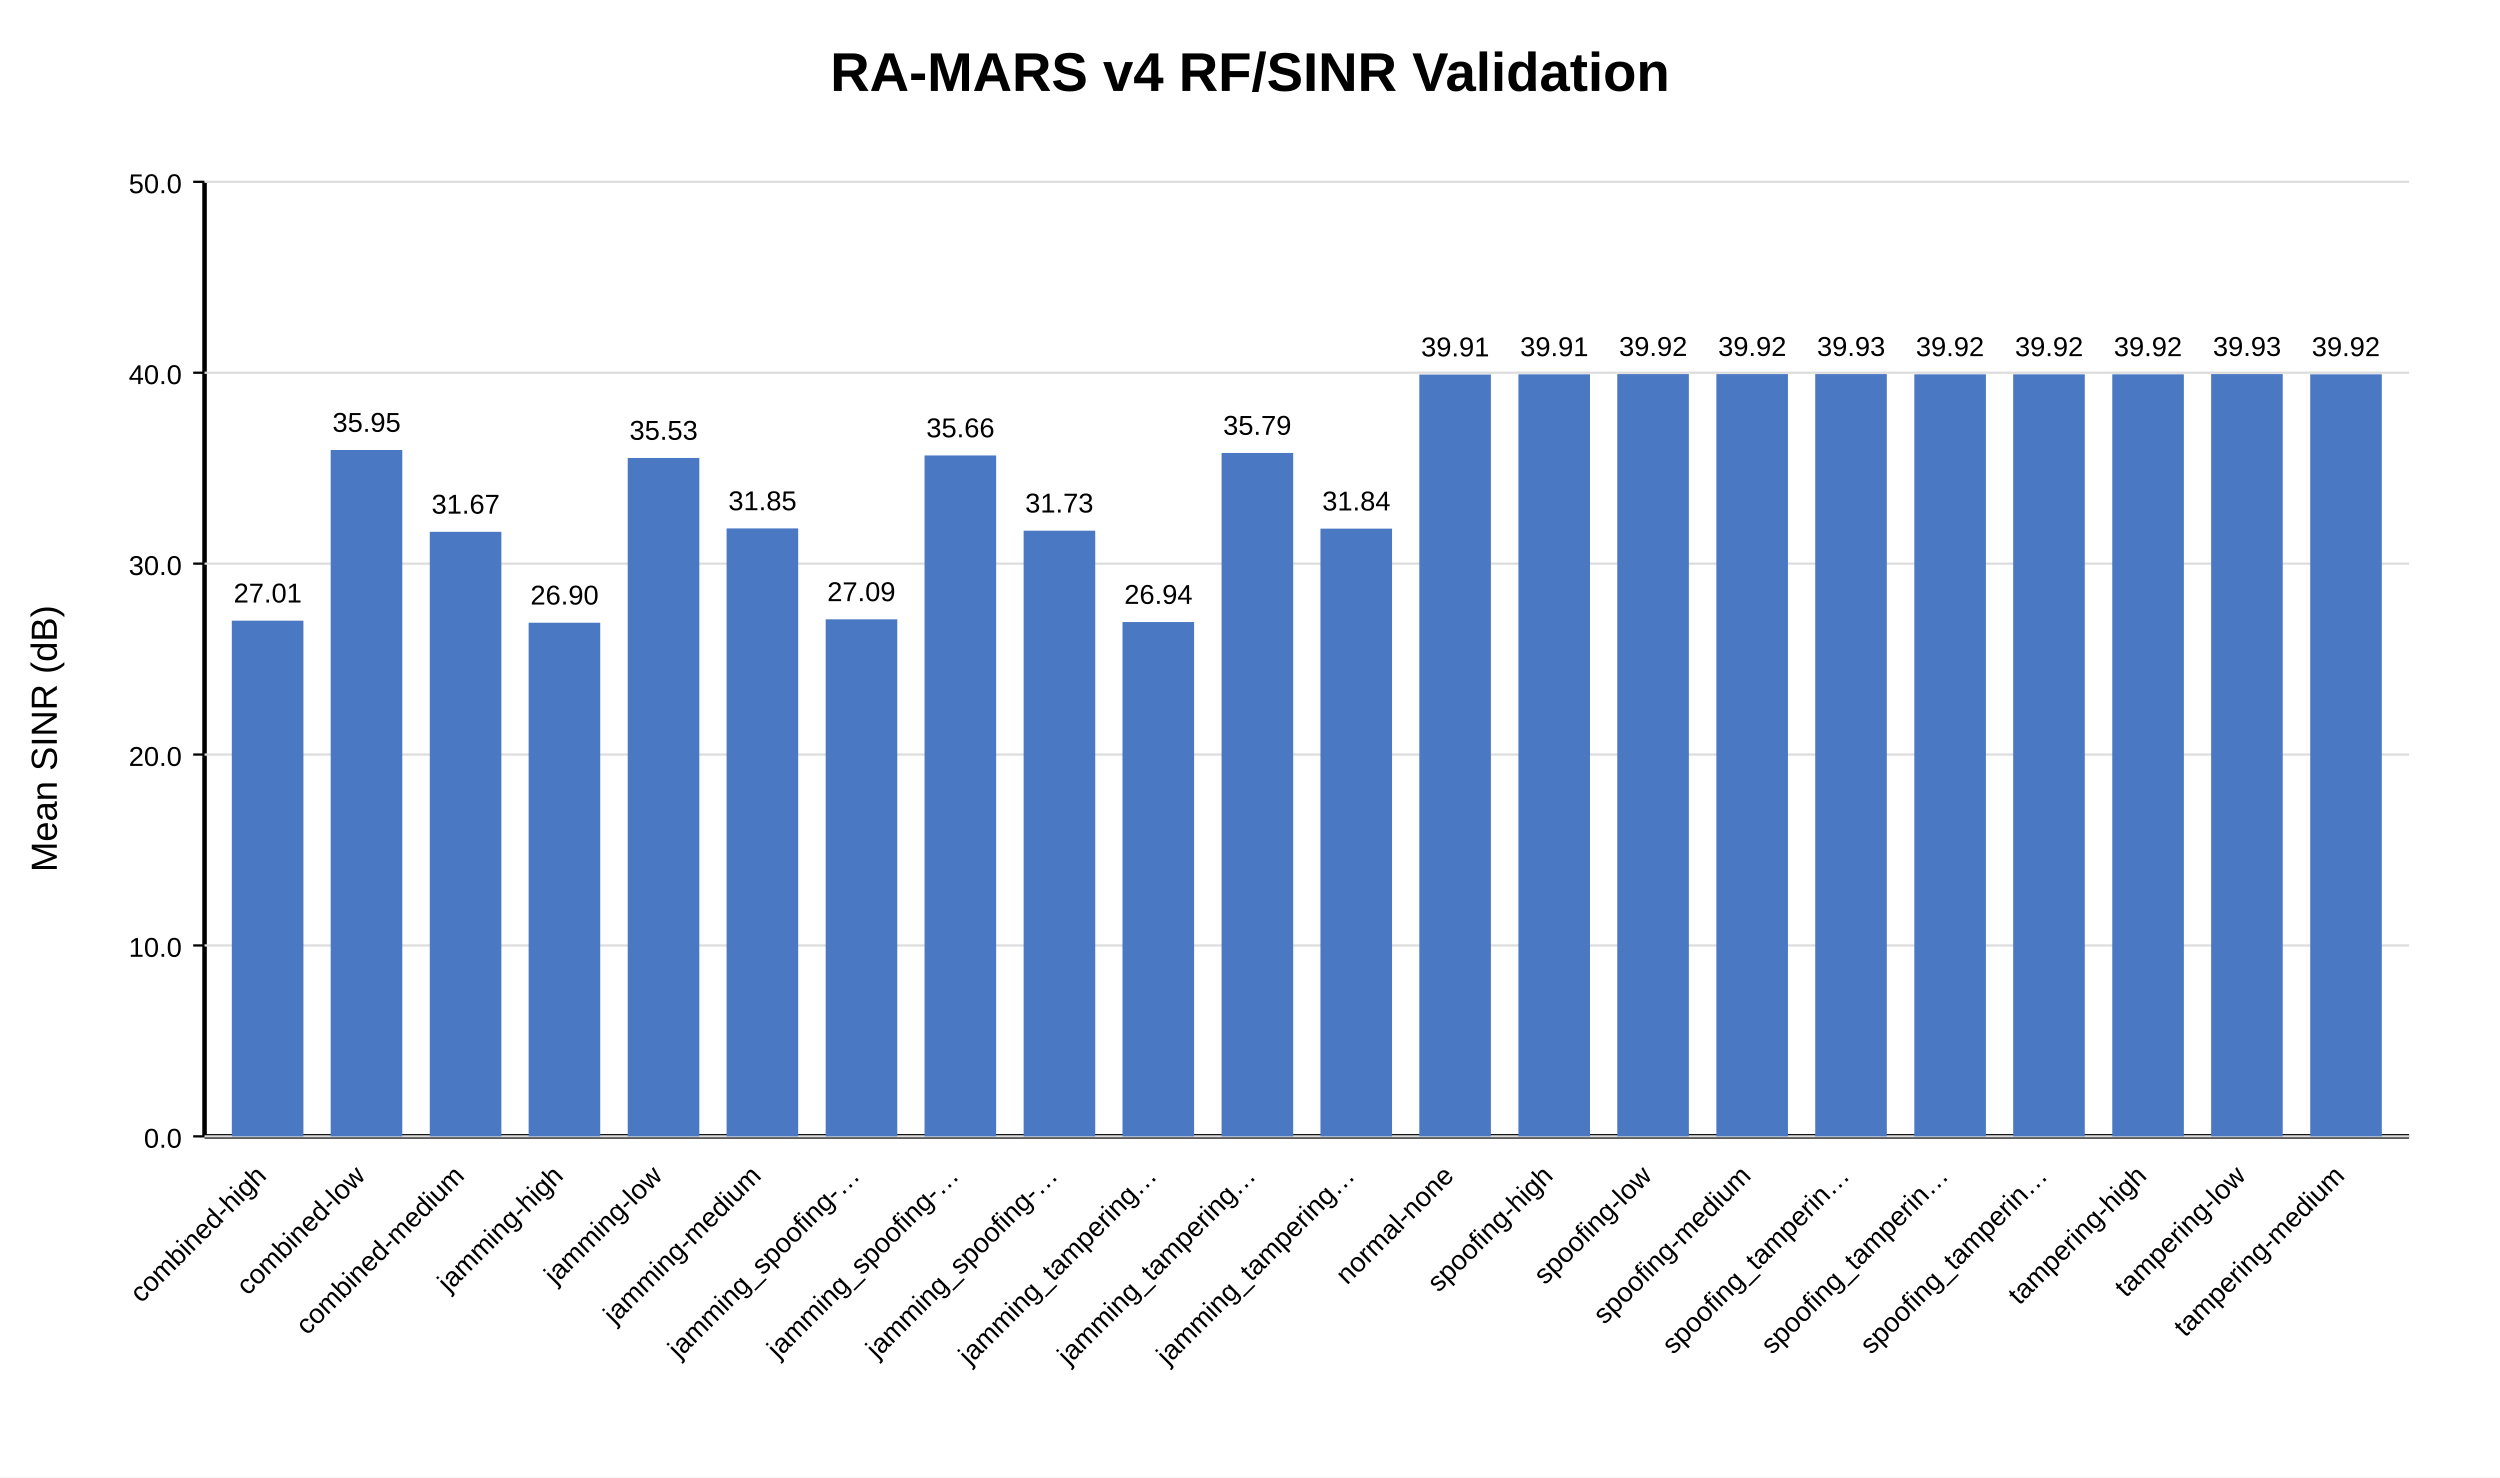
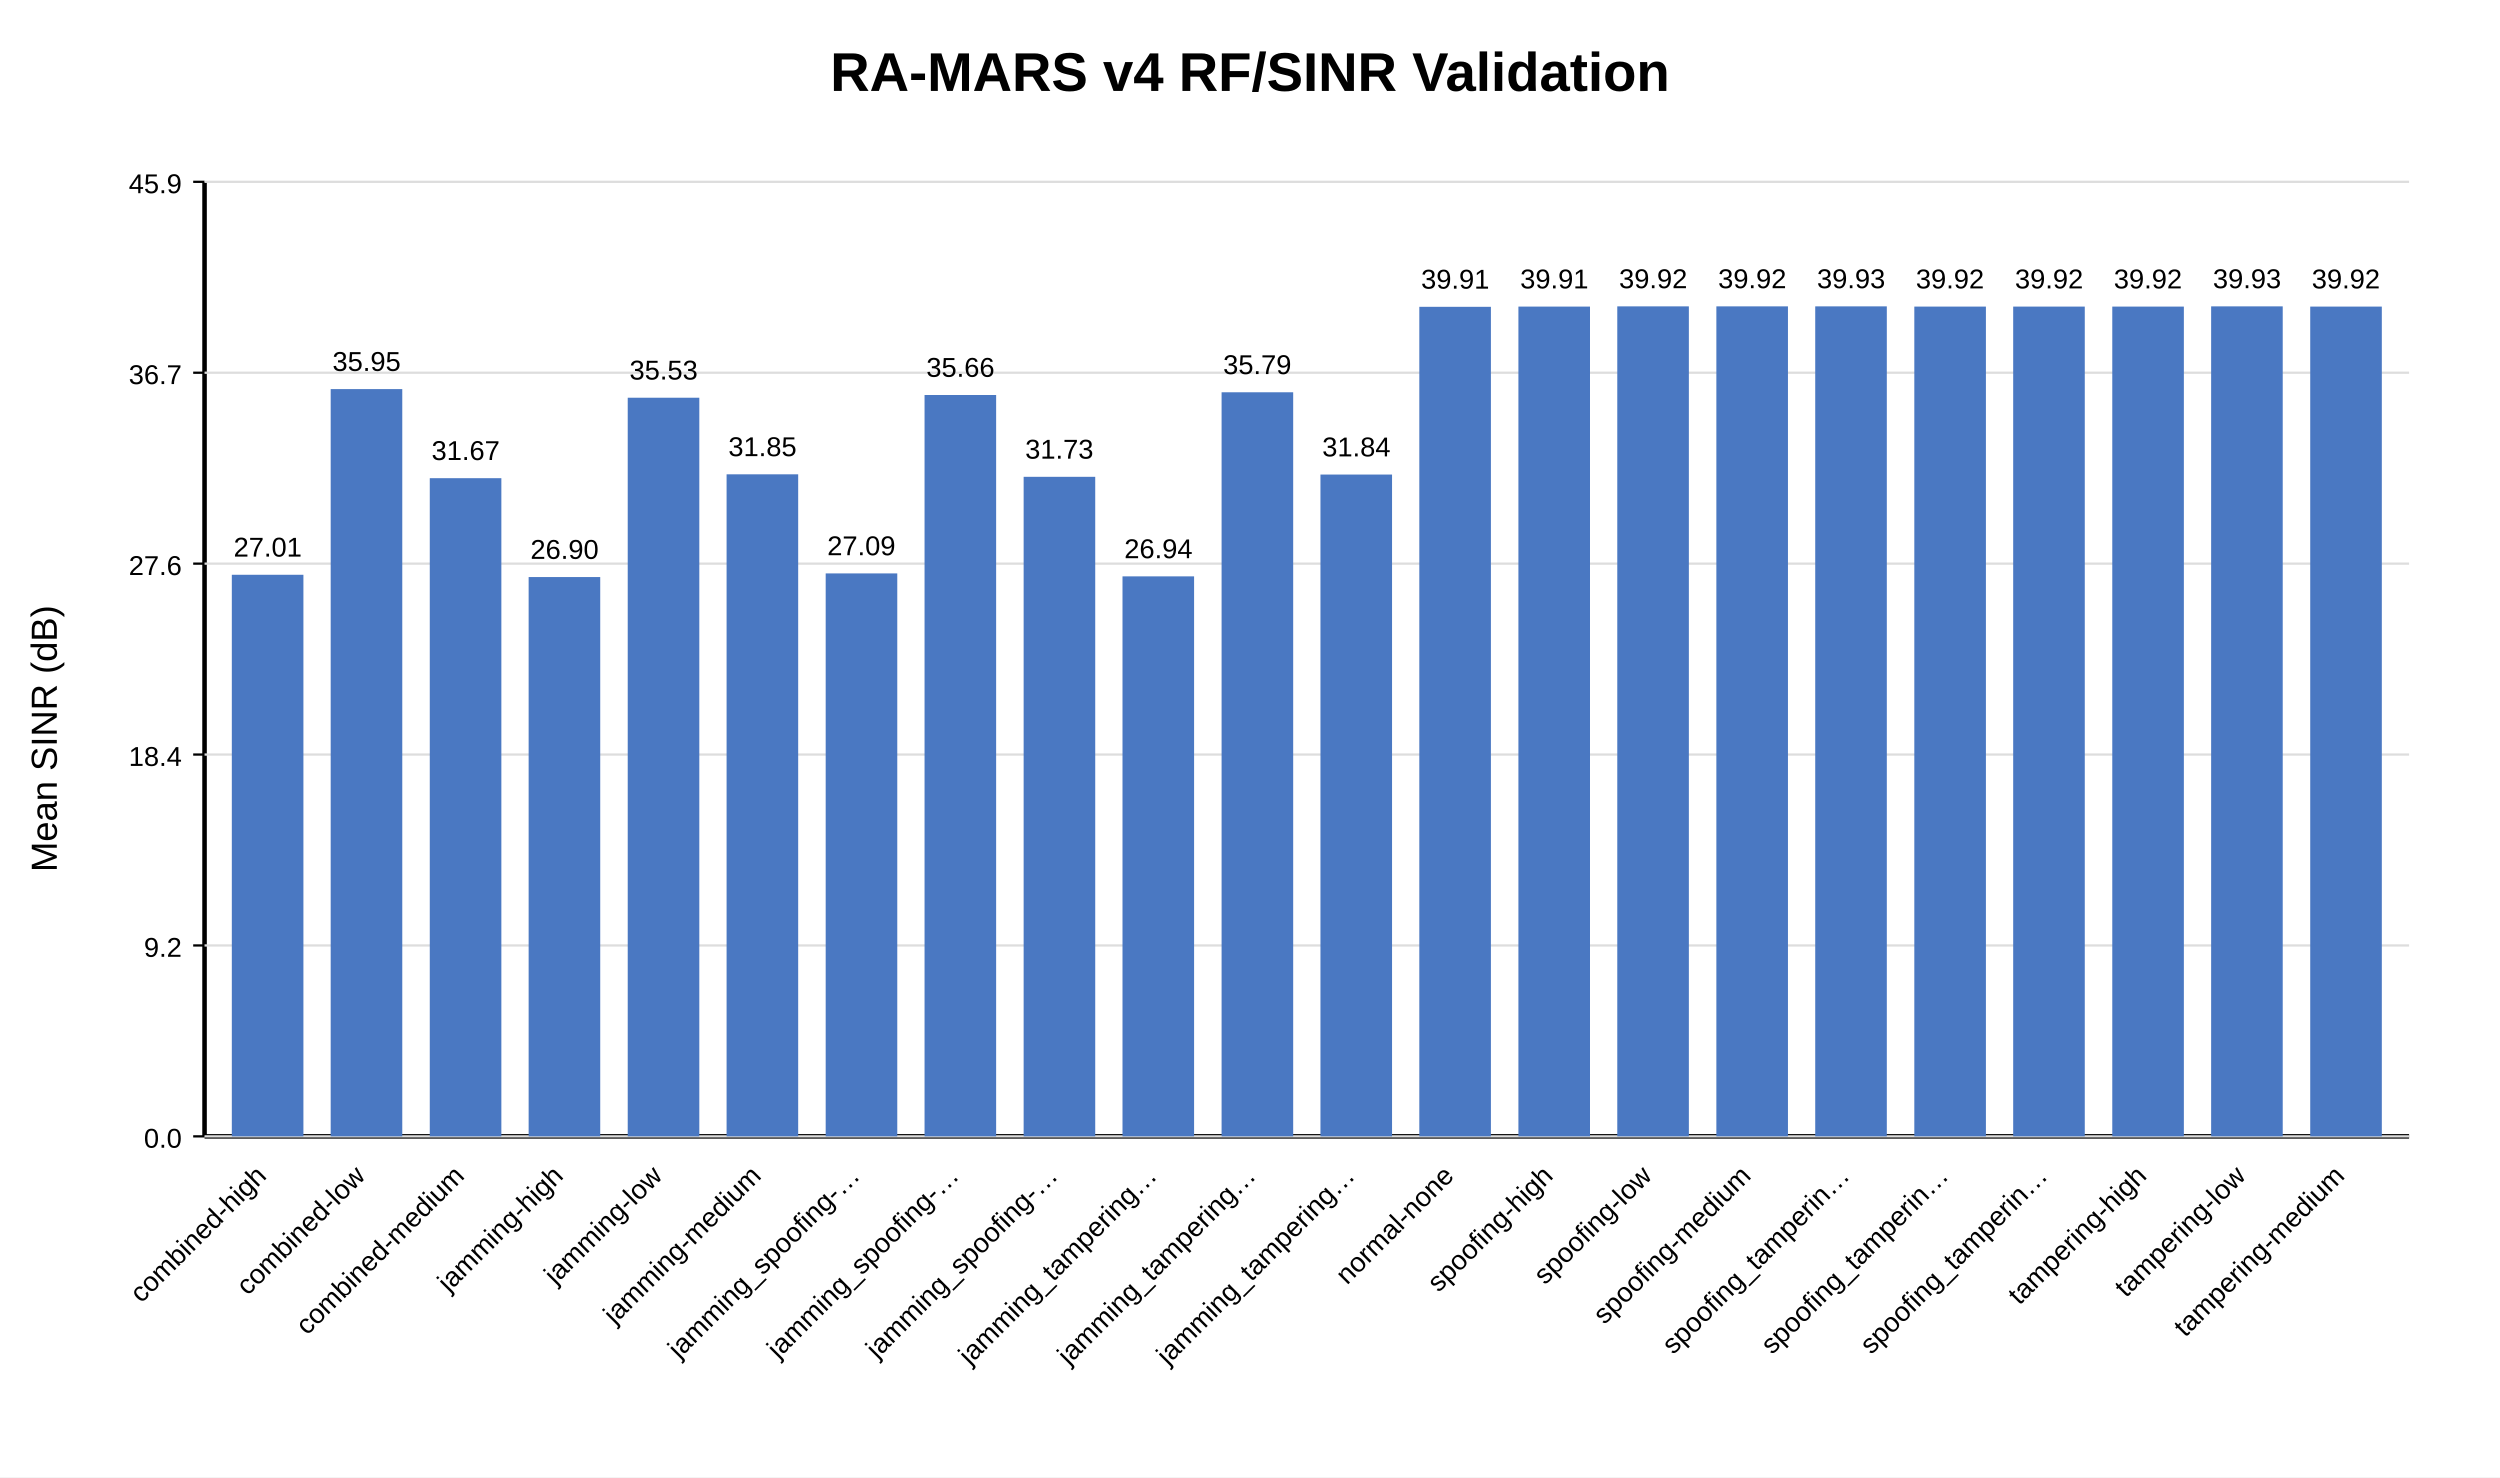
<svg xmlns="http://www.w3.org/2000/svg" width="1100" height="650" viewBox="0 0 1100 650">
  <rect width="100%" height="100%" fill="white" />
  <text x="550.0" y="40" text-anchor="middle" font-family="Arial" font-size="24" font-weight="bold">RA-MARS v4 RF/SINR Validation</text>
  <line x1="90" y1="80" x2="90" y2="500" stroke="black" stroke-width="2" />
  <line x1="90" y1="500" x2="1060" y2="500" stroke="black" stroke-width="2" />
  <text x="25" y="325.0" transform="rotate(-90 25,325.0)" text-anchor="middle" font-family="Arial" font-size="16">Mean SINR (dB)</text>
  <line x1="85" y1="500.0" x2="90" y2="500.0" stroke="black" />
  <text x="80" y="505.0" text-anchor="end" font-family="Arial" font-size="12">0.0</text>
  <line x1="90" y1="500.0" x2="1060" y2="500.0" stroke="#ddd" />
  <line x1="85" y1="416.0" x2="90" y2="416.0" stroke="black" />
-   <text x="80" y="421.0" text-anchor="end" font-family="Arial" font-size="12">10.0</text>
+   <text x="80" y="421.0" text-anchor="end" font-family="Arial" font-size="12">9.2</text>
  <line x1="90" y1="416.0" x2="1060" y2="416.0" stroke="#ddd" />
  <line x1="85" y1="332.0" x2="90" y2="332.0" stroke="black" />
-   <text x="80" y="337.0" text-anchor="end" font-family="Arial" font-size="12">20.0</text>
+   <text x="80" y="337.0" text-anchor="end" font-family="Arial" font-size="12">18.4</text>
  <line x1="90" y1="332.0" x2="1060" y2="332.0" stroke="#ddd" />
  <line x1="85" y1="248.0" x2="90" y2="248.0" stroke="black" />
-   <text x="80" y="253.0" text-anchor="end" font-family="Arial" font-size="12">30.0</text>
+   <text x="80" y="253.0" text-anchor="end" font-family="Arial" font-size="12">27.6</text>
  <line x1="90" y1="248.0" x2="1060" y2="248.0" stroke="#ddd" />
  <line x1="85" y1="164.0" x2="90" y2="164.0" stroke="black" />
-   <text x="80" y="169.0" text-anchor="end" font-family="Arial" font-size="12">40.0</text>
+   <text x="80" y="169.0" text-anchor="end" font-family="Arial" font-size="12">36.7</text>
  <line x1="90" y1="164.0" x2="1060" y2="164.0" stroke="#ddd" />
  <line x1="85" y1="80.0" x2="90" y2="80.0" stroke="black" />
-   <text x="80" y="85.0" text-anchor="end" font-family="Arial" font-size="12">50.0</text>
+   <text x="80" y="85.0" text-anchor="end" font-family="Arial" font-size="12">45.9</text>
  <line x1="90" y1="80.0" x2="1060" y2="80.0" stroke="#ddd" />
-   <rect x="102.0" y="273.1" width="31.5" height="226.9" fill="#4a78c2" />
-   <text x="117.8" y="265.1" text-anchor="middle" font-family="Arial" font-size="12">27.01</text>
+   <rect x="102.0" y="252.9" width="31.5" height="247.1" fill="#4a78c2" />
+   <text x="117.8" y="244.9" text-anchor="middle" font-family="Arial" font-size="12">27.01</text>
  <text x="117.8" y="518" text-anchor="end" transform="rotate(-45 117.8,518)" font-family="Arial" font-size="12">combined-high</text>
-   <rect x="145.5" y="198.0" width="31.5" height="302.0" fill="#4a78c2" />
-   <text x="161.3" y="190.0" text-anchor="middle" font-family="Arial" font-size="12">35.95</text>
+   <rect x="145.5" y="171.2" width="31.5" height="328.8" fill="#4a78c2" />
+   <text x="161.3" y="163.2" text-anchor="middle" font-family="Arial" font-size="12">35.95</text>
  <text x="161.3" y="518" text-anchor="end" transform="rotate(-45 161.3,518)" font-family="Arial" font-size="12">combined-low</text>
-   <rect x="189.1" y="234.0" width="31.5" height="266.0" fill="#4a78c2" />
-   <text x="204.9" y="226.0" text-anchor="middle" font-family="Arial" font-size="12">31.67</text>
+   <rect x="189.1" y="210.4" width="31.5" height="289.6" fill="#4a78c2" />
+   <text x="204.9" y="202.4" text-anchor="middle" font-family="Arial" font-size="12">31.67</text>
  <text x="204.9" y="518" text-anchor="end" transform="rotate(-45 204.9,518)" font-family="Arial" font-size="12">combined-medium</text>
-   <rect x="232.6" y="274.0" width="31.5" height="226.0" fill="#4a78c2" />
-   <text x="248.4" y="266.0" text-anchor="middle" font-family="Arial" font-size="12">26.90</text>
+   <rect x="232.6" y="253.9" width="31.5" height="246.1" fill="#4a78c2" />
+   <text x="248.4" y="245.9" text-anchor="middle" font-family="Arial" font-size="12">26.90</text>
  <text x="248.4" y="518" text-anchor="end" transform="rotate(-45 248.4,518)" font-family="Arial" font-size="12">jamming-high</text>
-   <rect x="276.2" y="201.5" width="31.5" height="298.5" fill="#4a78c2" />
-   <text x="292.0" y="193.5" text-anchor="middle" font-family="Arial" font-size="12">35.53</text>
+   <rect x="276.2" y="175.0" width="31.5" height="325.0" fill="#4a78c2" />
+   <text x="292.0" y="167.0" text-anchor="middle" font-family="Arial" font-size="12">35.53</text>
  <text x="292.0" y="518" text-anchor="end" transform="rotate(-45 292.0,518)" font-family="Arial" font-size="12">jamming-low</text>
-   <rect x="319.7" y="232.5" width="31.5" height="267.5" fill="#4a78c2" />
-   <text x="335.5" y="224.5" text-anchor="middle" font-family="Arial" font-size="12">31.85</text>
+   <rect x="319.7" y="208.7" width="31.5" height="291.3" fill="#4a78c2" />
+   <text x="335.5" y="200.7" text-anchor="middle" font-family="Arial" font-size="12">31.85</text>
  <text x="335.5" y="518" text-anchor="end" transform="rotate(-45 335.5,518)" font-family="Arial" font-size="12">jamming-medium</text>
-   <rect x="363.3" y="272.5" width="31.5" height="227.5" fill="#4a78c2" />
-   <text x="379.0" y="264.5" text-anchor="middle" font-family="Arial" font-size="12">27.09</text>
+   <rect x="363.3" y="252.3" width="31.5" height="247.7" fill="#4a78c2" />
+   <text x="379.0" y="244.3" text-anchor="middle" font-family="Arial" font-size="12">27.09</text>
  <text x="379.0" y="518" text-anchor="end" transform="rotate(-45 379.0,518)" font-family="Arial" font-size="12">jamming_spoofing-…</text>
-   <rect x="406.8" y="200.4" width="31.5" height="299.6" fill="#4a78c2" />
-   <text x="422.6" y="192.4" text-anchor="middle" font-family="Arial" font-size="12">35.66</text>
+   <rect x="406.8" y="173.8" width="31.5" height="326.2" fill="#4a78c2" />
+   <text x="422.6" y="165.8" text-anchor="middle" font-family="Arial" font-size="12">35.66</text>
  <text x="422.6" y="518" text-anchor="end" transform="rotate(-45 422.6,518)" font-family="Arial" font-size="12">jamming_spoofing-…</text>
-   <rect x="450.4" y="233.5" width="31.5" height="266.5" fill="#4a78c2" />
-   <text x="466.1" y="225.5" text-anchor="middle" font-family="Arial" font-size="12">31.73</text>
+   <rect x="450.4" y="209.8" width="31.5" height="290.2" fill="#4a78c2" />
+   <text x="466.1" y="201.8" text-anchor="middle" font-family="Arial" font-size="12">31.73</text>
  <text x="466.1" y="518" text-anchor="end" transform="rotate(-45 466.1,518)" font-family="Arial" font-size="12">jamming_spoofing-…</text>
-   <rect x="493.9" y="273.7" width="31.5" height="226.3" fill="#4a78c2" />
-   <text x="509.7" y="265.7" text-anchor="middle" font-family="Arial" font-size="12">26.94</text>
+   <rect x="493.9" y="253.6" width="31.5" height="246.4" fill="#4a78c2" />
+   <text x="509.7" y="245.6" text-anchor="middle" font-family="Arial" font-size="12">26.94</text>
  <text x="509.7" y="518" text-anchor="end" transform="rotate(-45 509.7,518)" font-family="Arial" font-size="12">jamming_tampering…</text>
-   <rect x="537.5" y="199.3" width="31.5" height="300.7" fill="#4a78c2" />
-   <text x="553.2" y="191.3" text-anchor="middle" font-family="Arial" font-size="12">35.79</text>
+   <rect x="537.5" y="172.6" width="31.5" height="327.4" fill="#4a78c2" />
+   <text x="553.2" y="164.6" text-anchor="middle" font-family="Arial" font-size="12">35.79</text>
  <text x="553.2" y="518" text-anchor="end" transform="rotate(-45 553.2,518)" font-family="Arial" font-size="12">jamming_tampering…</text>
-   <rect x="581.0" y="232.6" width="31.5" height="267.4" fill="#4a78c2" />
-   <text x="596.8" y="224.6" text-anchor="middle" font-family="Arial" font-size="12">31.84</text>
+   <rect x="581.0" y="208.8" width="31.5" height="291.2" fill="#4a78c2" />
+   <text x="596.8" y="200.8" text-anchor="middle" font-family="Arial" font-size="12">31.84</text>
  <text x="596.8" y="518" text-anchor="end" transform="rotate(-45 596.8,518)" font-family="Arial" font-size="12">jamming_tampering…</text>
-   <rect x="624.5" y="164.8" width="31.5" height="335.2" fill="#4a78c2" />
-   <text x="640.3" y="156.8" text-anchor="middle" font-family="Arial" font-size="12">39.91</text>
+   <rect x="624.5" y="135.0" width="31.5" height="365.0" fill="#4a78c2" />
+   <text x="640.3" y="127.0" text-anchor="middle" font-family="Arial" font-size="12">39.91</text>
  <text x="640.3" y="518" text-anchor="end" transform="rotate(-45 640.3,518)" font-family="Arial" font-size="12">normal-none</text>
-   <rect x="668.1" y="164.7" width="31.5" height="335.3" fill="#4a78c2" />
-   <text x="683.9" y="156.7" text-anchor="middle" font-family="Arial" font-size="12">39.91</text>
+   <rect x="668.1" y="134.9" width="31.5" height="365.1" fill="#4a78c2" />
+   <text x="683.9" y="126.9" text-anchor="middle" font-family="Arial" font-size="12">39.91</text>
  <text x="683.9" y="518" text-anchor="end" transform="rotate(-45 683.9,518)" font-family="Arial" font-size="12">spoofing-high</text>
-   <rect x="711.6" y="164.6" width="31.5" height="335.4" fill="#4a78c2" />
-   <text x="727.4" y="156.6" text-anchor="middle" font-family="Arial" font-size="12">39.92</text>
+   <rect x="711.6" y="134.8" width="31.5" height="365.2" fill="#4a78c2" />
+   <text x="727.4" y="126.8" text-anchor="middle" font-family="Arial" font-size="12">39.92</text>
  <text x="727.4" y="518" text-anchor="end" transform="rotate(-45 727.4,518)" font-family="Arial" font-size="12">spoofing-low</text>
-   <rect x="755.2" y="164.6" width="31.5" height="335.4" fill="#4a78c2" />
-   <text x="771.0" y="156.6" text-anchor="middle" font-family="Arial" font-size="12">39.92</text>
+   <rect x="755.2" y="134.8" width="31.5" height="365.2" fill="#4a78c2" />
+   <text x="771.0" y="126.8" text-anchor="middle" font-family="Arial" font-size="12">39.92</text>
  <text x="771.0" y="518" text-anchor="end" transform="rotate(-45 771.0,518)" font-family="Arial" font-size="12">spoofing-medium</text>
-   <rect x="798.7" y="164.6" width="31.5" height="335.4" fill="#4a78c2" />
-   <text x="814.5" y="156.6" text-anchor="middle" font-family="Arial" font-size="12">39.93</text>
+   <rect x="798.7" y="134.8" width="31.5" height="365.2" fill="#4a78c2" />
+   <text x="814.5" y="126.8" text-anchor="middle" font-family="Arial" font-size="12">39.93</text>
  <text x="814.5" y="518" text-anchor="end" transform="rotate(-45 814.5,518)" font-family="Arial" font-size="12">spoofing_tamperin…</text>
-   <rect x="842.3" y="164.7" width="31.5" height="335.3" fill="#4a78c2" />
-   <text x="858.0" y="156.7" text-anchor="middle" font-family="Arial" font-size="12">39.92</text>
+   <rect x="842.3" y="134.9" width="31.5" height="365.1" fill="#4a78c2" />
+   <text x="858.0" y="126.9" text-anchor="middle" font-family="Arial" font-size="12">39.92</text>
  <text x="858.0" y="518" text-anchor="end" transform="rotate(-45 858.0,518)" font-family="Arial" font-size="12">spoofing_tamperin…</text>
-   <rect x="885.8" y="164.7" width="31.5" height="335.3" fill="#4a78c2" />
-   <text x="901.6" y="156.7" text-anchor="middle" font-family="Arial" font-size="12">39.92</text>
+   <rect x="885.8" y="134.9" width="31.5" height="365.1" fill="#4a78c2" />
+   <text x="901.6" y="126.9" text-anchor="middle" font-family="Arial" font-size="12">39.92</text>
  <text x="901.6" y="518" text-anchor="end" transform="rotate(-45 901.6,518)" font-family="Arial" font-size="12">spoofing_tamperin…</text>
-   <rect x="929.4" y="164.7" width="31.5" height="335.3" fill="#4a78c2" />
-   <text x="945.1" y="156.7" text-anchor="middle" font-family="Arial" font-size="12">39.92</text>
+   <rect x="929.4" y="134.9" width="31.5" height="365.1" fill="#4a78c2" />
+   <text x="945.1" y="126.9" text-anchor="middle" font-family="Arial" font-size="12">39.92</text>
  <text x="945.1" y="518" text-anchor="end" transform="rotate(-45 945.1,518)" font-family="Arial" font-size="12">tampering-high</text>
-   <rect x="972.9" y="164.6" width="31.5" height="335.4" fill="#4a78c2" />
-   <text x="988.7" y="156.6" text-anchor="middle" font-family="Arial" font-size="12">39.93</text>
+   <rect x="972.9" y="134.8" width="31.5" height="365.2" fill="#4a78c2" />
+   <text x="988.7" y="126.8" text-anchor="middle" font-family="Arial" font-size="12">39.93</text>
  <text x="988.7" y="518" text-anchor="end" transform="rotate(-45 988.7,518)" font-family="Arial" font-size="12">tampering-low</text>
-   <rect x="1016.5" y="164.7" width="31.5" height="335.3" fill="#4a78c2" />
-   <text x="1032.2" y="156.7" text-anchor="middle" font-family="Arial" font-size="12">39.92</text>
+   <rect x="1016.5" y="134.9" width="31.5" height="365.1" fill="#4a78c2" />
+   <text x="1032.2" y="126.9" text-anchor="middle" font-family="Arial" font-size="12">39.92</text>
  <text x="1032.2" y="518" text-anchor="end" transform="rotate(-45 1032.2,518)" font-family="Arial" font-size="12">tampering-medium</text>
</svg>
